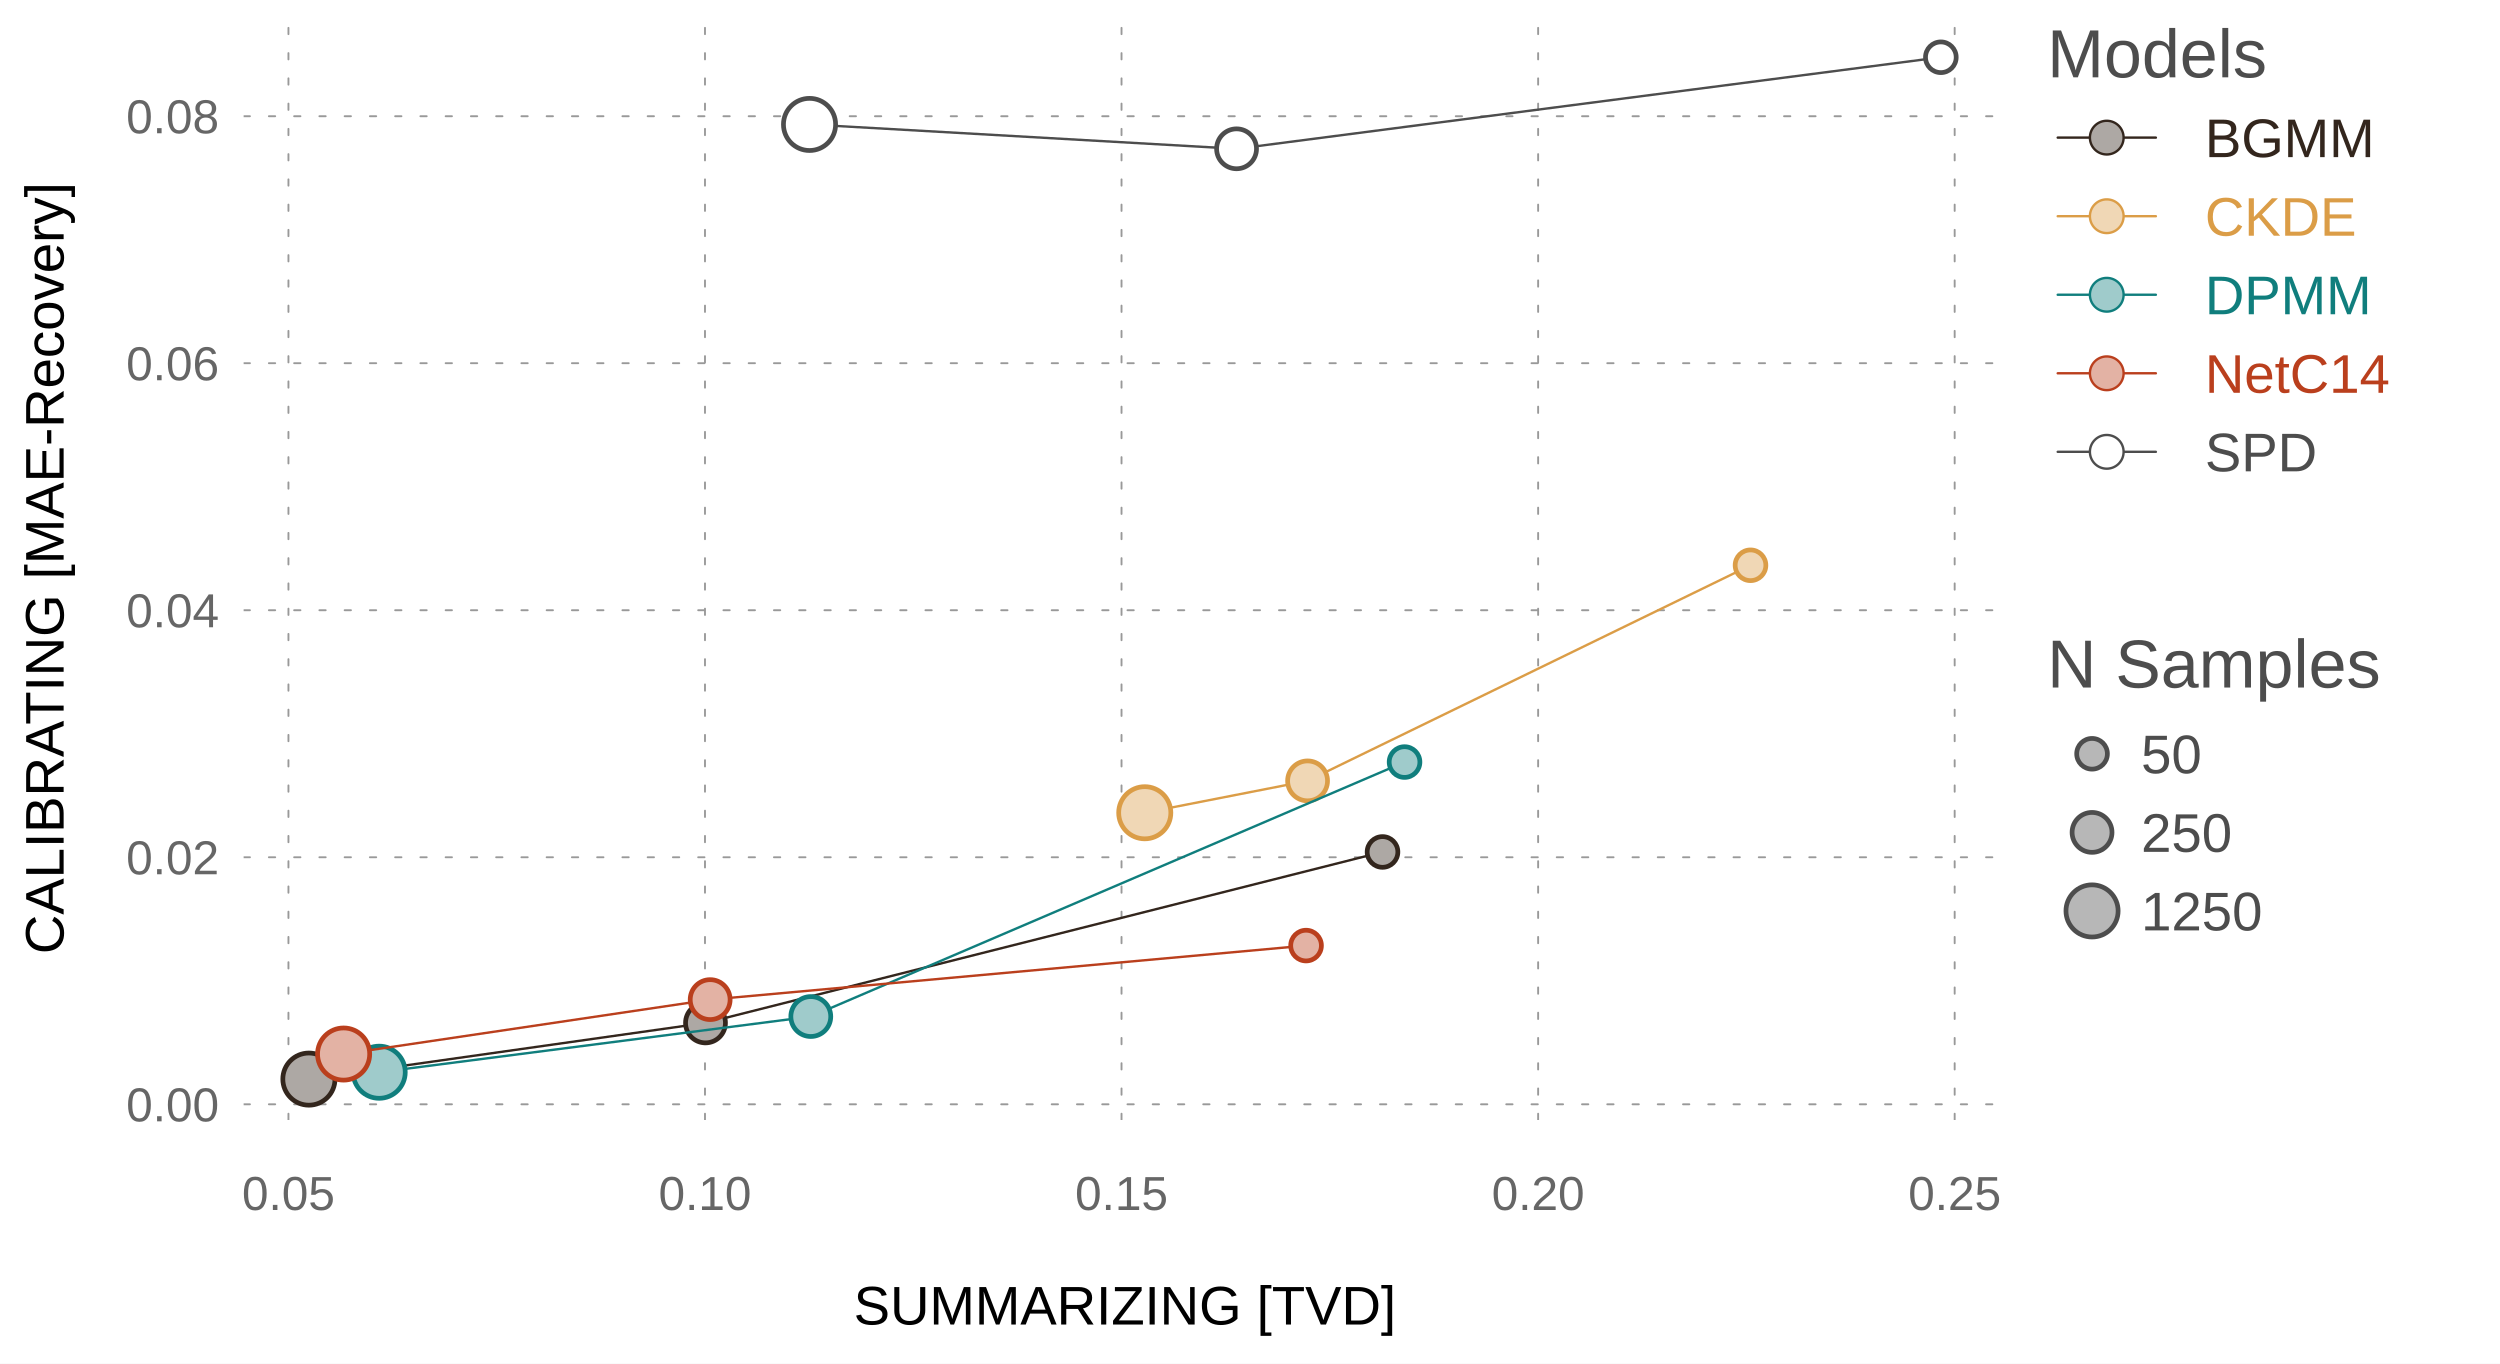
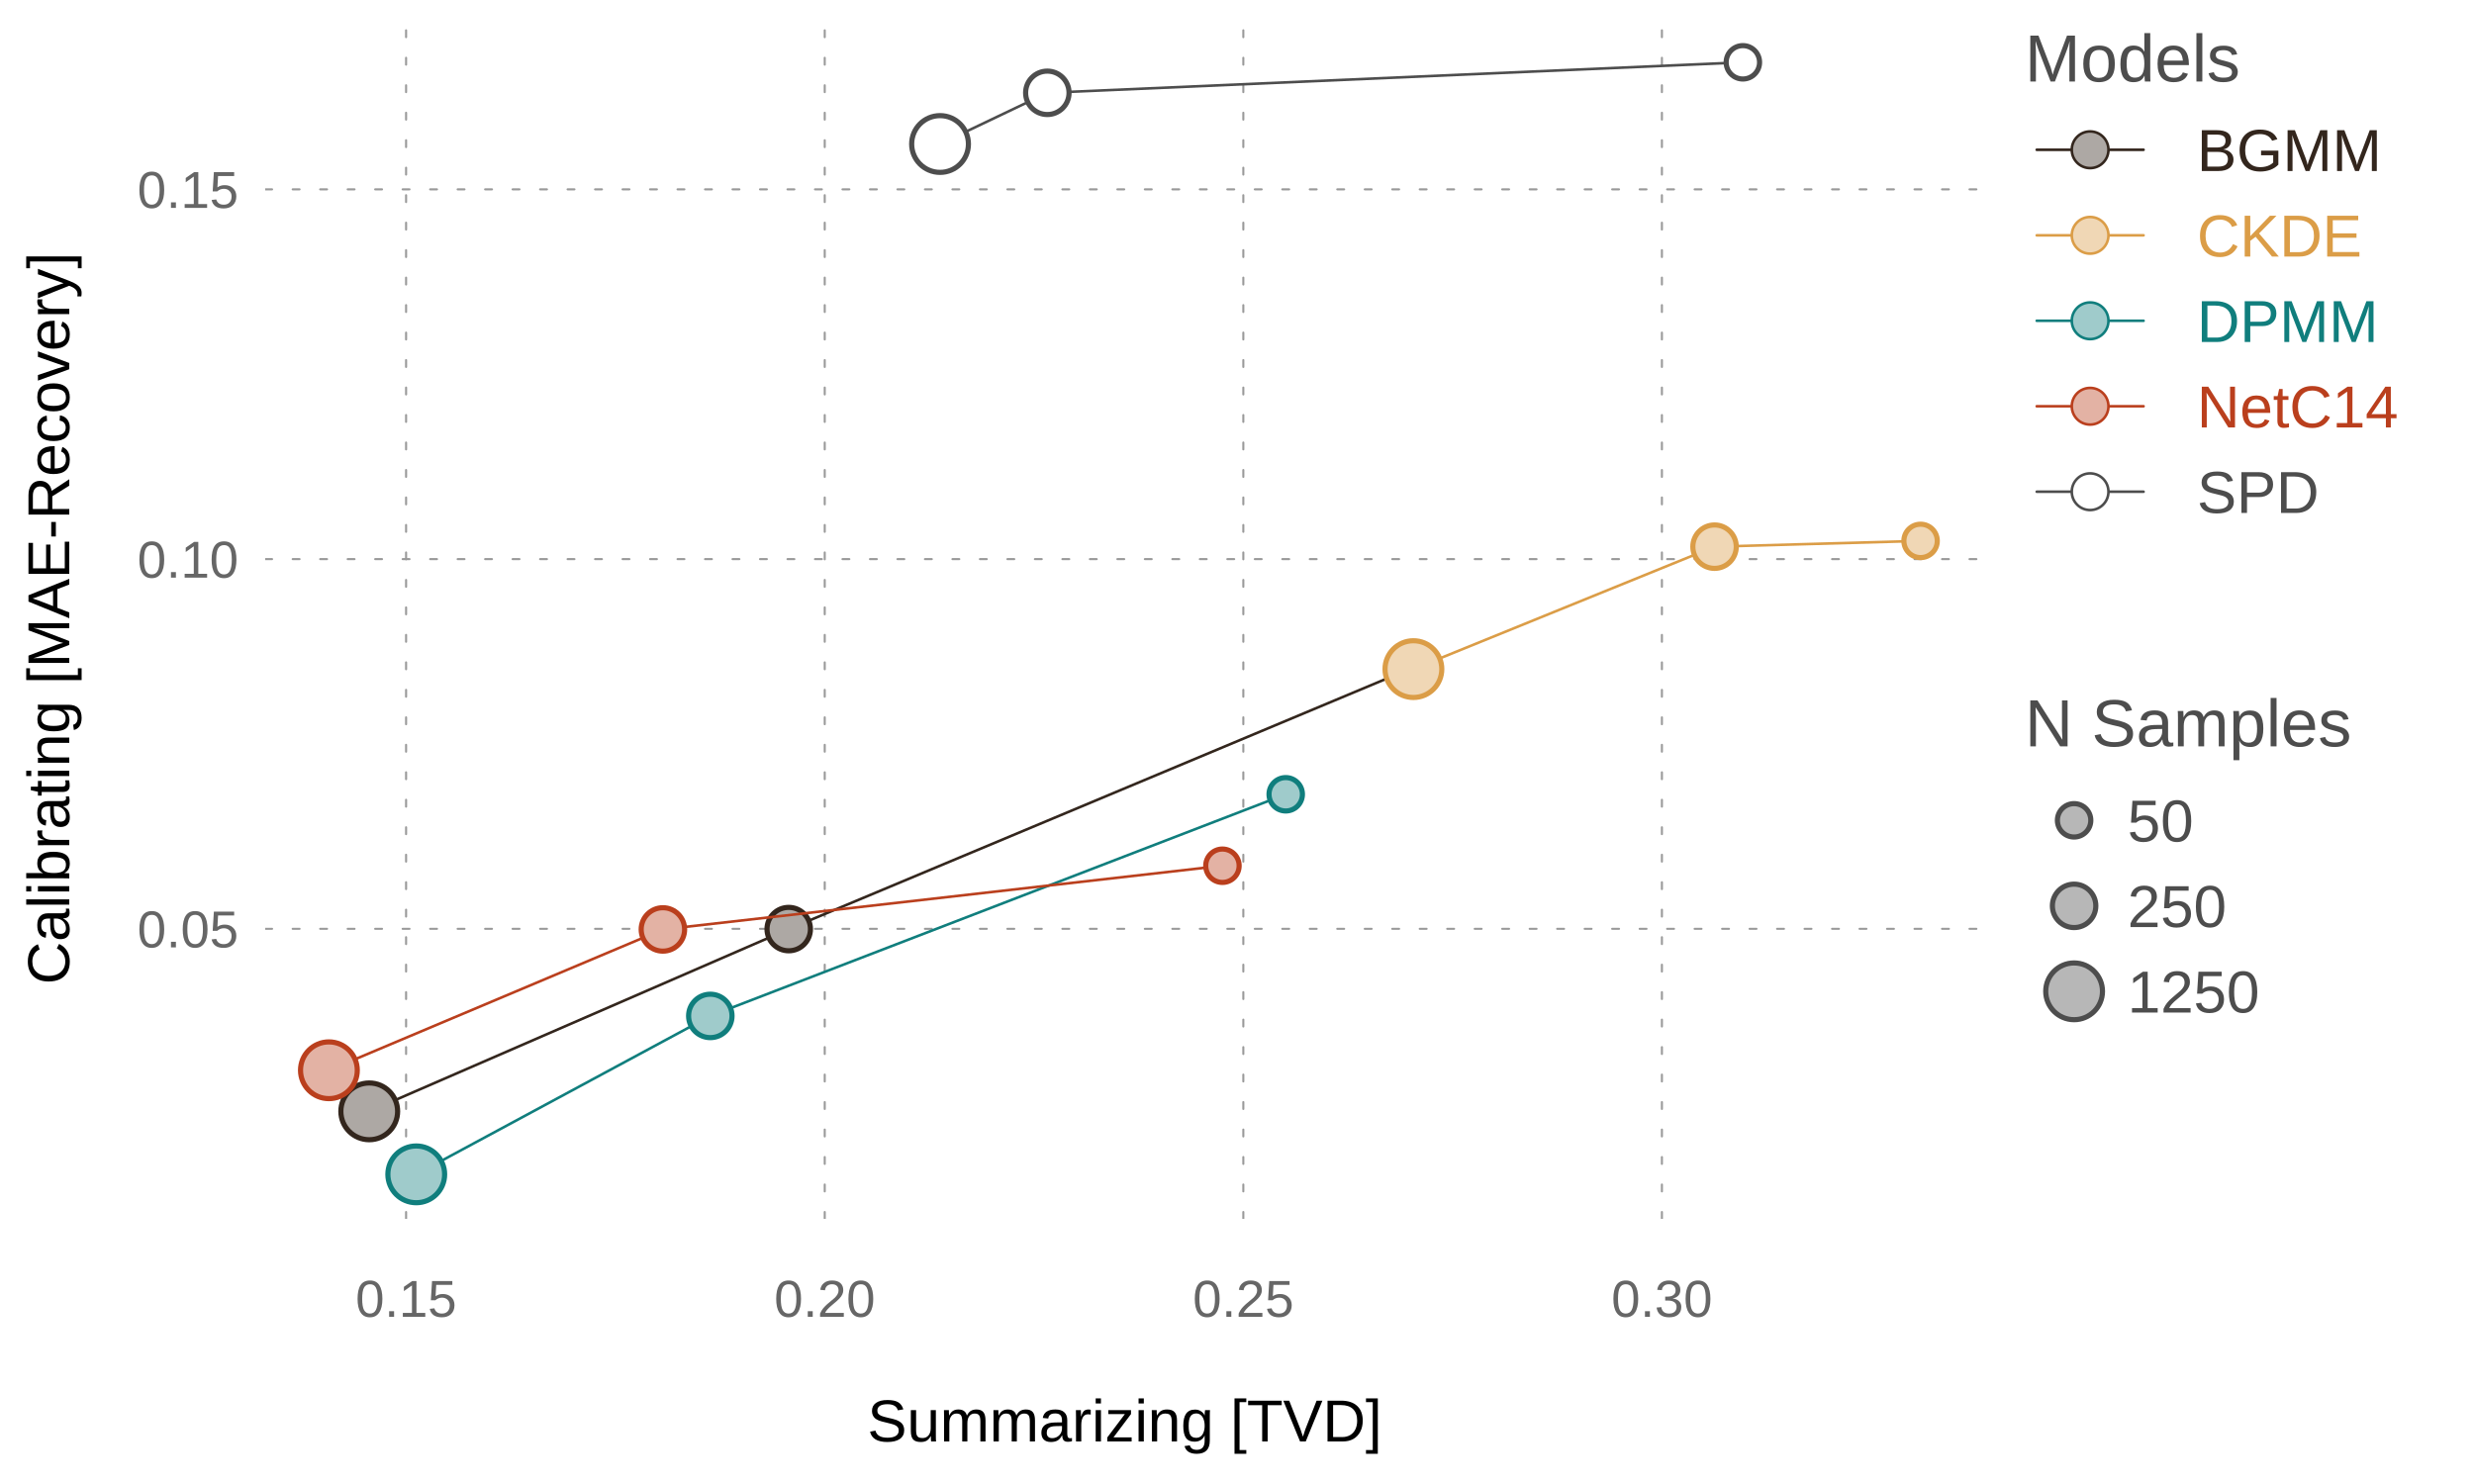
- <svg xmlns="http://www.w3.org/2000/svg" width="396.00pt" height="216.00pt" viewBox="0 0 396.00 216.00">
+ <svg xmlns="http://www.w3.org/2000/svg" width="360.00pt" height="216.00pt" viewBox="0 0 360.00 216.00">
  <g class="svglite">
    <defs>
      <style type="text/css">
    .svglite line, .svglite polyline, .svglite polygon, .svglite path, .svglite rect, .svglite circle {
      fill: none;
      stroke: #000000;
      stroke-linecap: round;
      stroke-linejoin: round;
      stroke-miterlimit: 10.00;
    }
    .svglite text {
      white-space: pre;
    }
    .svglite g.glyphgroup path {
      fill: inherit;
      stroke: none;
    }
  </style>
    </defs>
    <rect width="100%" height="100%" style="stroke: none; fill: #FFFFFF;" />
    <defs>
-       <clipPath id="cpMC4wMHwzOTYuMDB8MC4wMHwyMTYuMDA=">
-         <rect x="0.00" y="0.00" width="396.00" height="216.00" />
+       <clipPath id="cpMC4wMHwzNjAuMDB8MC4wMHwyMTYuMDA=">
+         <rect x="0.00" y="0.00" width="360.00" height="216.00" />
      </clipPath>
    </defs>
-     <g clip-path="url(#cpMC4wMHwzOTYuMDB8MC4wMHwyMTYuMDA=)">
+     <g clip-path="url(#cpMC4wMHwzNjAuMDB8MC4wMHwyMTYuMDA=)">
</g>
    <defs>
-       <clipPath id="cpMzguNTl8MzE3Ljc3fDIuNTl8MTc3LjQx">
-         <rect x="38.59" y="2.59" width="279.17" height="174.82" />
+       <clipPath id="cpMzguNTl8Mjg4LjczfDIuNTl8MTc3LjQx">
+         <rect x="38.59" y="2.59" width="250.14" height="174.82" />
      </clipPath>
    </defs>
-     <g clip-path="url(#cpMzguNTl8MzE3Ljc3fDIuNTl8MTc3LjQx)">
-       <line x1="38.59" y1="174.92" x2="317.77" y2="174.92" style="stroke-width: 0.30; stroke: #999999; stroke-dasharray: 1.00,3.00;" />
-       <line x1="38.59" y1="135.79" x2="317.77" y2="135.79" style="stroke-width: 0.30; stroke: #999999; stroke-dasharray: 1.00,3.00;" />
-       <line x1="38.59" y1="96.66" x2="317.77" y2="96.66" style="stroke-width: 0.30; stroke: #999999; stroke-dasharray: 1.00,3.00;" />
-       <line x1="38.59" y1="57.53" x2="317.77" y2="57.53" style="stroke-width: 0.30; stroke: #999999; stroke-dasharray: 1.00,3.00;" />
-       <line x1="38.59" y1="18.41" x2="317.77" y2="18.41" style="stroke-width: 0.30; stroke: #999999; stroke-dasharray: 1.00,3.00;" />
-       <line x1="45.69" y1="177.41" x2="45.69" y2="2.59" style="stroke-width: 0.30; stroke: #999999; stroke-dasharray: 1.00,3.00;" />
-       <line x1="111.67" y1="177.41" x2="111.67" y2="2.59" style="stroke-width: 0.30; stroke: #999999; stroke-dasharray: 1.00,3.00;" />
-       <line x1="177.65" y1="177.41" x2="177.65" y2="2.59" style="stroke-width: 0.30; stroke: #999999; stroke-dasharray: 1.00,3.00;" />
-       <line x1="243.64" y1="177.41" x2="243.64" y2="2.59" style="stroke-width: 0.30; stroke: #999999; stroke-dasharray: 1.00,3.00;" />
-       <line x1="309.62" y1="177.41" x2="309.62" y2="2.59" style="stroke-width: 0.30; stroke: #999999; stroke-dasharray: 1.00,3.00;" />
-       <polyline points="218.99,134.95 111.75,162.03 48.93,170.93 " style="stroke-width: 0.38; stroke: #33261D;" />
-       <circle cx="218.99" cy="134.95" r="2.43" style="stroke-width: 0.75; stroke: #33261D; fill: #ADA8A4;" />
-       <circle cx="111.75" cy="162.03" r="3.16" style="stroke-width: 0.75; stroke: #33261D; fill: #ADA8A4;" />
-       <circle cx="48.93" cy="170.93" r="4.13" style="stroke-width: 0.75; stroke: #33261D; fill: #ADA8A4;" />
-       <polyline points="277.28,89.54 207.12,123.69 181.33,128.74 " style="stroke-width: 0.38; stroke: #DB9D47;" />
-       <circle cx="277.28" cy="89.54" r="2.43" style="stroke-width: 0.75; stroke: #DB9D47; fill: #F0D7B5;" />
-       <circle cx="207.12" cy="123.69" r="3.16" style="stroke-width: 0.75; stroke: #DB9D47; fill: #F0D7B5;" />
-       <circle cx="181.33" cy="128.74" r="4.13" style="stroke-width: 0.75; stroke: #DB9D47; fill: #F0D7B5;" />
-       <polyline points="222.48,120.71 128.43,161.02 60.06,169.84 " style="stroke-width: 0.38; stroke: #107E7D;" />
-       <circle cx="222.48" cy="120.71" r="2.43" style="stroke-width: 0.75; stroke: #107E7D; fill: #9FCBCB;" />
-       <circle cx="128.43" cy="161.02" r="3.16" style="stroke-width: 0.75; stroke: #107E7D; fill: #9FCBCB;" />
-       <circle cx="60.06" cy="169.84" r="4.13" style="stroke-width: 0.75; stroke: #107E7D; fill: #9FCBCB;" />
-       <polyline points="206.88,149.78 112.49,158.34 54.43,166.96 " style="stroke-width: 0.38; stroke: #BA3F1D;" />
-       <circle cx="206.88" cy="149.78" r="2.43" style="stroke-width: 0.75; stroke: #BA3F1D; fill: #E3B2A4;" />
-       <circle cx="112.49" cy="158.34" r="3.16" style="stroke-width: 0.75; stroke: #BA3F1D; fill: #E3B2A4;" />
-       <circle cx="54.43" cy="166.96" r="4.13" style="stroke-width: 0.75; stroke: #BA3F1D; fill: #E3B2A4;" />
-       <polyline points="307.43,9.07 195.87,23.57 128.23,19.71 " style="stroke-width: 0.38; stroke: #4D4D4D;" />
-       <circle cx="307.43" cy="9.07" r="2.43" style="stroke-width: 0.75; stroke: #4D4D4D; fill: #FFFFFF;" />
-       <circle cx="195.87" cy="23.57" r="3.16" style="stroke-width: 0.75; stroke: #4D4D4D; fill: #FFFFFF;" />
-       <circle cx="128.23" cy="19.71" r="4.13" style="stroke-width: 0.75; stroke: #4D4D4D; fill: #FFFFFF;" />
+     <g clip-path="url(#cpMzguNTl8Mjg4LjczfDIuNTl8MTc3LjQx)">
+       <line x1="38.59" y1="135.19" x2="288.73" y2="135.19" style="stroke-width: 0.30; stroke: #999999; stroke-dasharray: 1.00,3.00;" />
+       <line x1="38.59" y1="81.38" x2="288.73" y2="81.38" style="stroke-width: 0.30; stroke: #999999; stroke-dasharray: 1.00,3.00;" />
+       <line x1="38.59" y1="27.56" x2="288.73" y2="27.56" style="stroke-width: 0.30; stroke: #999999; stroke-dasharray: 1.00,3.00;" />
+       <line x1="59.09" y1="177.41" x2="59.09" y2="2.59" style="stroke-width: 0.30; stroke: #999999; stroke-dasharray: 1.00,3.00;" />
+       <line x1="120.01" y1="177.41" x2="120.01" y2="2.59" style="stroke-width: 0.30; stroke: #999999; stroke-dasharray: 1.00,3.00;" />
+       <line x1="180.92" y1="177.41" x2="180.92" y2="2.59" style="stroke-width: 0.30; stroke: #999999; stroke-dasharray: 1.00,3.00;" />
+       <line x1="241.83" y1="177.41" x2="241.83" y2="2.59" style="stroke-width: 0.30; stroke: #999999; stroke-dasharray: 1.00,3.00;" />
+       <polyline points="204.60,97.59 114.77,135.23 53.73,161.76 " style="stroke-width: 0.38; stroke: #33261D;" />
+       <circle cx="204.60" cy="97.59" r="2.43" style="stroke-width: 0.75; stroke: #33261D; fill: #ADA8A4;" />
+       <circle cx="114.77" cy="135.23" r="3.16" style="stroke-width: 0.75; stroke: #33261D; fill: #ADA8A4;" />
+       <circle cx="53.73" cy="161.76" r="4.13" style="stroke-width: 0.75; stroke: #33261D; fill: #ADA8A4;" />
+       <polyline points="279.47,78.73 249.49,79.57 205.67,97.39 " style="stroke-width: 0.38; stroke: #DB9D47;" />
+       <circle cx="279.47" cy="78.73" r="2.43" style="stroke-width: 0.75; stroke: #DB9D47; fill: #F0D7B5;" />
+       <circle cx="249.49" cy="79.57" r="3.16" style="stroke-width: 0.75; stroke: #DB9D47; fill: #F0D7B5;" />
+       <circle cx="205.67" cy="97.39" r="4.13" style="stroke-width: 0.75; stroke: #DB9D47; fill: #F0D7B5;" />
+       <polyline points="187.09,115.61 103.36,147.87 60.57,170.93 " style="stroke-width: 0.38; stroke: #107E7D;" />
+       <circle cx="187.09" cy="115.61" r="2.43" style="stroke-width: 0.75; stroke: #107E7D; fill: #9FCBCB;" />
+       <circle cx="103.36" cy="147.87" r="3.16" style="stroke-width: 0.75; stroke: #107E7D; fill: #9FCBCB;" />
+       <circle cx="60.57" cy="170.93" r="4.13" style="stroke-width: 0.75; stroke: #107E7D; fill: #9FCBCB;" />
+       <polyline points="177.88,126.01 96.46,135.28 47.86,155.78 " style="stroke-width: 0.38; stroke: #BA3F1D;" />
+       <circle cx="177.88" cy="126.01" r="2.43" style="stroke-width: 0.75; stroke: #BA3F1D; fill: #E3B2A4;" />
+       <circle cx="96.46" cy="135.28" r="3.16" style="stroke-width: 0.75; stroke: #BA3F1D; fill: #E3B2A4;" />
+       <circle cx="47.86" cy="155.78" r="4.13" style="stroke-width: 0.75; stroke: #BA3F1D; fill: #E3B2A4;" />
+       <polyline points="253.61,9.07 152.40,13.51 136.79,20.96 " style="stroke-width: 0.38; stroke: #4D4D4D;" />
+       <circle cx="253.61" cy="9.07" r="2.43" style="stroke-width: 0.75; stroke: #4D4D4D; fill: #FFFFFF;" />
+       <circle cx="152.40" cy="13.51" r="3.16" style="stroke-width: 0.75; stroke: #4D4D4D; fill: #FFFFFF;" />
+       <circle cx="136.79" cy="20.96" r="4.13" style="stroke-width: 0.75; stroke: #4D4D4D; fill: #FFFFFF;" />
    </g>
-     <g clip-path="url(#cpMC4wMHwzOTYuMDB8MC4wMHwyMTYuMDA=)">
-       <text x="45.69" y="191.66" text-anchor="middle" style="font-size: 7.56px;fill: #666666; font-family: &quot;Arial&quot;;" textLength="14.70px" lengthAdjust="spacingAndGlyphs">0.05</text>
-       <text x="111.67" y="191.66" text-anchor="middle" style="font-size: 7.56px;fill: #666666; font-family: &quot;Arial&quot;;" textLength="14.70px" lengthAdjust="spacingAndGlyphs">0.10</text>
-       <text x="177.65" y="191.66" text-anchor="middle" style="font-size: 7.56px;fill: #666666; font-family: &quot;Arial&quot;;" textLength="14.70px" lengthAdjust="spacingAndGlyphs">0.15</text>
-       <text x="243.64" y="191.66" text-anchor="middle" style="font-size: 7.56px;fill: #666666; font-family: &quot;Arial&quot;;" textLength="14.70px" lengthAdjust="spacingAndGlyphs">0.20</text>
-       <text x="309.62" y="191.66" text-anchor="middle" style="font-size: 7.56px;fill: #666666; font-family: &quot;Arial&quot;;" textLength="14.70px" lengthAdjust="spacingAndGlyphs">0.25</text>
-       <text x="34.70" y="177.62" text-anchor="end" style="font-size: 7.56px;fill: #666666; font-family: &quot;Arial&quot;;" textLength="14.70px" lengthAdjust="spacingAndGlyphs">0.00</text>
-       <text x="34.70" y="138.49" text-anchor="end" style="font-size: 7.56px;fill: #666666; font-family: &quot;Arial&quot;;" textLength="14.70px" lengthAdjust="spacingAndGlyphs">0.02</text>
-       <text x="34.70" y="99.36" text-anchor="end" style="font-size: 7.56px;fill: #666666; font-family: &quot;Arial&quot;;" textLength="14.70px" lengthAdjust="spacingAndGlyphs">0.04</text>
-       <text x="34.70" y="60.23" text-anchor="end" style="font-size: 7.56px;fill: #666666; font-family: &quot;Arial&quot;;" textLength="14.70px" lengthAdjust="spacingAndGlyphs">0.06</text>
-       <text x="34.70" y="21.11" text-anchor="end" style="font-size: 7.56px;fill: #666666; font-family: &quot;Arial&quot;;" textLength="14.70px" lengthAdjust="spacingAndGlyphs">0.08</text>
+     <g clip-path="url(#cpMC4wMHwzNjAuMDB8MC4wMHwyMTYuMDA=)">
+       <text x="59.09" y="191.66" text-anchor="middle" style="font-size: 7.56px;fill: #666666; font-family: &quot;Arial&quot;;" textLength="14.70px" lengthAdjust="spacingAndGlyphs">0.15</text>
+       <text x="120.01" y="191.66" text-anchor="middle" style="font-size: 7.56px;fill: #666666; font-family: &quot;Arial&quot;;" textLength="14.70px" lengthAdjust="spacingAndGlyphs">0.20</text>
+       <text x="180.92" y="191.66" text-anchor="middle" style="font-size: 7.56px;fill: #666666; font-family: &quot;Arial&quot;;" textLength="14.70px" lengthAdjust="spacingAndGlyphs">0.25</text>
+       <text x="241.83" y="191.66" text-anchor="middle" style="font-size: 7.56px;fill: #666666; font-family: &quot;Arial&quot;;" textLength="14.70px" lengthAdjust="spacingAndGlyphs">0.30</text>
+       <text x="34.70" y="137.89" text-anchor="end" style="font-size: 7.56px;fill: #666666; font-family: &quot;Arial&quot;;" textLength="14.70px" lengthAdjust="spacingAndGlyphs">0.05</text>
+       <text x="34.70" y="84.08" text-anchor="end" style="font-size: 7.56px;fill: #666666; font-family: &quot;Arial&quot;;" textLength="14.70px" lengthAdjust="spacingAndGlyphs">0.10</text>
+       <text x="34.70" y="30.26" text-anchor="end" style="font-size: 7.56px;fill: #666666; font-family: &quot;Arial&quot;;" textLength="14.70px" lengthAdjust="spacingAndGlyphs">0.15</text>
    </g>
    <defs>
-       <clipPath id="cpMi41OXwzMTcuNzd8Mi41OXwyMTMuNDE=">
-         <rect x="2.59" y="2.59" width="315.17" height="210.82" />
+       <clipPath id="cpMi41OXwyODguNzN8Mi41OXwyMTMuNDE=">
+         <rect x="2.59" y="2.59" width="286.14" height="210.82" />
      </clipPath>
    </defs>
-     <g clip-path="url(#cpMi41OXwzMTcuNzd8Mi41OXwyMTMuNDE=)">
-       <text x="178.18" y="209.81" text-anchor="middle" style="font-size: 8.64px; font-family: &quot;Arial&quot;;" textLength="85.75px" lengthAdjust="spacingAndGlyphs">SUMMARIZING [TVD]</text>
-       <text transform="translate(10.08,90.00) rotate(-90)" text-anchor="middle" style="font-size: 8.64px; font-family: &quot;Arial&quot;;" textLength="122.03px" lengthAdjust="spacingAndGlyphs">CALIBRATING [MAE-Recovery]</text>
+     <g clip-path="url(#cpMi41OXwyODguNzN8Mi41OXwyMTMuNDE=)">
+       <text x="163.66" y="209.81" text-anchor="middle" style="font-size: 8.64px; font-family: &quot;Arial&quot;;" textLength="74.77px" lengthAdjust="spacingAndGlyphs">Summarizing [TVD]</text>
+       <text transform="translate(10.08,90.00) rotate(-90)" text-anchor="middle" style="font-size: 8.64px; font-family: &quot;Arial&quot;;" textLength="106.42px" lengthAdjust="spacingAndGlyphs">Calibrating [MAE-Recovery]</text>
    </g>
    <defs>
-       <clipPath id="cpMzIwLjkyfDM5My40MXwyLjU5fDIxMy40MQ==">
-         <rect x="320.92" y="2.59" width="72.49" height="210.82" />
+       <clipPath id="cpMjkxLjYwfDM1Ny40MXwyLjU5fDIxMy40MQ==">
+         <rect x="291.60" y="2.59" width="65.81" height="210.82" />
      </clipPath>
    </defs>
-     <g clip-path="url(#cpMzIwLjkyfDM5My40MXwyLjU5fDIxMy40MQ==)">
-       <line x1="325.94" y1="21.80" x2="341.49" y2="21.80" style="stroke-width: 0.38; stroke: #33261D;" />
-       <line x1="325.94" y1="34.25" x2="341.49" y2="34.25" style="stroke-width: 0.38; stroke: #DB9D47;" />
-       <line x1="325.94" y1="46.69" x2="341.49" y2="46.69" style="stroke-width: 0.38; stroke: #107E7D;" />
-       <line x1="325.94" y1="59.13" x2="341.49" y2="59.13" style="stroke-width: 0.38; stroke: #BA3F1D;" />
-       <line x1="325.94" y1="71.57" x2="341.49" y2="71.57" style="stroke-width: 0.38; stroke: #4D4D4D;" />
-       <circle cx="333.71" cy="21.80" r="2.67" style="stroke-width: 0.38; stroke: #33261D; fill: #ADA8A4;" />
-       <circle cx="333.71" cy="34.25" r="2.67" style="stroke-width: 0.38; stroke: #DB9D47; fill: #F0D7B5;" />
-       <circle cx="333.71" cy="46.69" r="2.67" style="stroke-width: 0.38; stroke: #107E7D; fill: #9FCBCB;" />
-       <circle cx="333.71" cy="59.13" r="2.67" style="stroke-width: 0.38; stroke: #BA3F1D; fill: #E3B2A4;" />
-       <circle cx="333.71" cy="71.57" r="2.67" style="stroke-width: 0.38; stroke: #4D4D4D; fill: #FFFFFF;" />
-       <text x="349.26" y="24.89" style="font-size: 8.64px;fill: #33261D; font-family: &quot;Arial&quot;;" textLength="26.83px" lengthAdjust="spacingAndGlyphs">BGMM</text>
-       <text x="349.26" y="37.34" style="font-size: 8.64px;fill: #DB9D47; font-family: &quot;Arial&quot;;" textLength="23.97px" lengthAdjust="spacingAndGlyphs">CKDE</text>
-       <text x="349.26" y="49.78" style="font-size: 8.64px;fill: #107E7D; font-family: &quot;Arial&quot;;" textLength="26.36px" lengthAdjust="spacingAndGlyphs">DPMM</text>
-       <text x="349.26" y="62.22" style="font-size: 8.64px;fill: #BA3F1D; font-family: &quot;Arial&quot;;" textLength="29.25px" lengthAdjust="spacingAndGlyphs">NetC14</text>
-       <text x="349.26" y="74.66" style="font-size: 8.64px;fill: #4D4D4D; font-family: &quot;Arial&quot;;" textLength="17.73px" lengthAdjust="spacingAndGlyphs">SPD</text>
-       <text x="324.27" y="12.25" style="font-size: 10.80px;fill: #4D4D4D; font-family: &quot;Arial&quot;;" textLength="34.81px" lengthAdjust="spacingAndGlyphs">Models</text>
-       <circle cx="331.38" cy="119.40" r="2.43" style="stroke-width: 0.75; stroke: #4D4D4D; fill: #B7B7B7;" />
-       <circle cx="331.38" cy="131.85" r="3.16" style="stroke-width: 0.75; stroke: #4D4D4D; fill: #B7B7B7;" />
-       <circle cx="331.38" cy="144.29" r="4.13" style="stroke-width: 0.75; stroke: #4D4D4D; fill: #B7B7B7;" />
-       <text x="339.15" y="122.49" style="font-size: 8.64px;fill: #4D4D4D; font-family: &quot;Arial&quot;;" textLength="9.59px" lengthAdjust="spacingAndGlyphs">50</text>
-       <text x="339.15" y="134.94" style="font-size: 8.64px;fill: #4D4D4D; font-family: &quot;Arial&quot;;" textLength="14.39px" lengthAdjust="spacingAndGlyphs">250</text>
-       <text x="339.15" y="147.38" style="font-size: 8.64px;fill: #4D4D4D; font-family: &quot;Arial&quot;;" textLength="19.19px" lengthAdjust="spacingAndGlyphs">1250</text>
-       <text x="324.27" y="108.91" style="font-size: 10.80px;fill: #4D4D4D; font-family: &quot;Arial&quot;;" textLength="52.81px" lengthAdjust="spacingAndGlyphs">N Samples</text>
+     <g clip-path="url(#cpMjkxLjYwfDM1Ny40MXwyLjU5fDIxMy40MQ==)">
+       <line x1="296.37" y1="21.80" x2="311.92" y2="21.80" style="stroke-width: 0.38; stroke: #33261D;" />
+       <line x1="296.37" y1="34.25" x2="311.92" y2="34.25" style="stroke-width: 0.38; stroke: #DB9D47;" />
+       <line x1="296.37" y1="46.69" x2="311.92" y2="46.69" style="stroke-width: 0.38; stroke: #107E7D;" />
+       <line x1="296.37" y1="59.13" x2="311.92" y2="59.13" style="stroke-width: 0.38; stroke: #BA3F1D;" />
+       <line x1="296.37" y1="71.57" x2="311.92" y2="71.57" style="stroke-width: 0.38; stroke: #4D4D4D;" />
+       <circle cx="304.14" cy="21.80" r="2.67" style="stroke-width: 0.38; stroke: #33261D; fill: #ADA8A4;" />
+       <circle cx="304.14" cy="34.25" r="2.67" style="stroke-width: 0.38; stroke: #DB9D47; fill: #F0D7B5;" />
+       <circle cx="304.14" cy="46.69" r="2.67" style="stroke-width: 0.38; stroke: #107E7D; fill: #9FCBCB;" />
+       <circle cx="304.14" cy="59.13" r="2.67" style="stroke-width: 0.38; stroke: #BA3F1D; fill: #E3B2A4;" />
+       <circle cx="304.14" cy="71.57" r="2.67" style="stroke-width: 0.38; stroke: #4D4D4D; fill: #FFFFFF;" />
+       <text x="319.69" y="24.89" style="font-size: 8.64px;fill: #33261D; font-family: &quot;Arial&quot;;" textLength="26.83px" lengthAdjust="spacingAndGlyphs">BGMM</text>
+       <text x="319.69" y="37.34" style="font-size: 8.64px;fill: #DB9D47; font-family: &quot;Arial&quot;;" textLength="23.97px" lengthAdjust="spacingAndGlyphs">CKDE</text>
+       <text x="319.69" y="49.78" style="font-size: 8.64px;fill: #107E7D; font-family: &quot;Arial&quot;;" textLength="26.36px" lengthAdjust="spacingAndGlyphs">DPMM</text>
+       <text x="319.69" y="62.22" style="font-size: 8.64px;fill: #BA3F1D; font-family: &quot;Arial&quot;;" textLength="29.25px" lengthAdjust="spacingAndGlyphs">NetC14</text>
+       <text x="319.69" y="74.66" style="font-size: 8.64px;fill: #4D4D4D; font-family: &quot;Arial&quot;;" textLength="17.73px" lengthAdjust="spacingAndGlyphs">SPD</text>
+       <text x="294.64" y="11.87" style="font-size: 9.72px;fill: #4D4D4D; font-family: &quot;Arial&quot;;" textLength="31.33px" lengthAdjust="spacingAndGlyphs">Models</text>
+       <circle cx="301.81" cy="119.40" r="2.43" style="stroke-width: 0.75; stroke: #4D4D4D; fill: #B7B7B7;" />
+       <circle cx="301.81" cy="131.85" r="3.16" style="stroke-width: 0.75; stroke: #4D4D4D; fill: #B7B7B7;" />
+       <circle cx="301.81" cy="144.29" r="4.13" style="stroke-width: 0.75; stroke: #4D4D4D; fill: #B7B7B7;" />
+       <text x="309.58" y="122.49" style="font-size: 8.64px;fill: #4D4D4D; font-family: &quot;Arial&quot;;" textLength="9.59px" lengthAdjust="spacingAndGlyphs">50</text>
+       <text x="309.58" y="134.94" style="font-size: 8.64px;fill: #4D4D4D; font-family: &quot;Arial&quot;;" textLength="14.39px" lengthAdjust="spacingAndGlyphs">250</text>
+       <text x="309.58" y="147.38" style="font-size: 8.64px;fill: #4D4D4D; font-family: &quot;Arial&quot;;" textLength="19.19px" lengthAdjust="spacingAndGlyphs">1250</text>
+       <text x="294.64" y="108.63" style="font-size: 9.72px;fill: #4D4D4D; font-family: &quot;Arial&quot;;" textLength="47.53px" lengthAdjust="spacingAndGlyphs">N Samples</text>
    </g>
  </g>
</svg>
